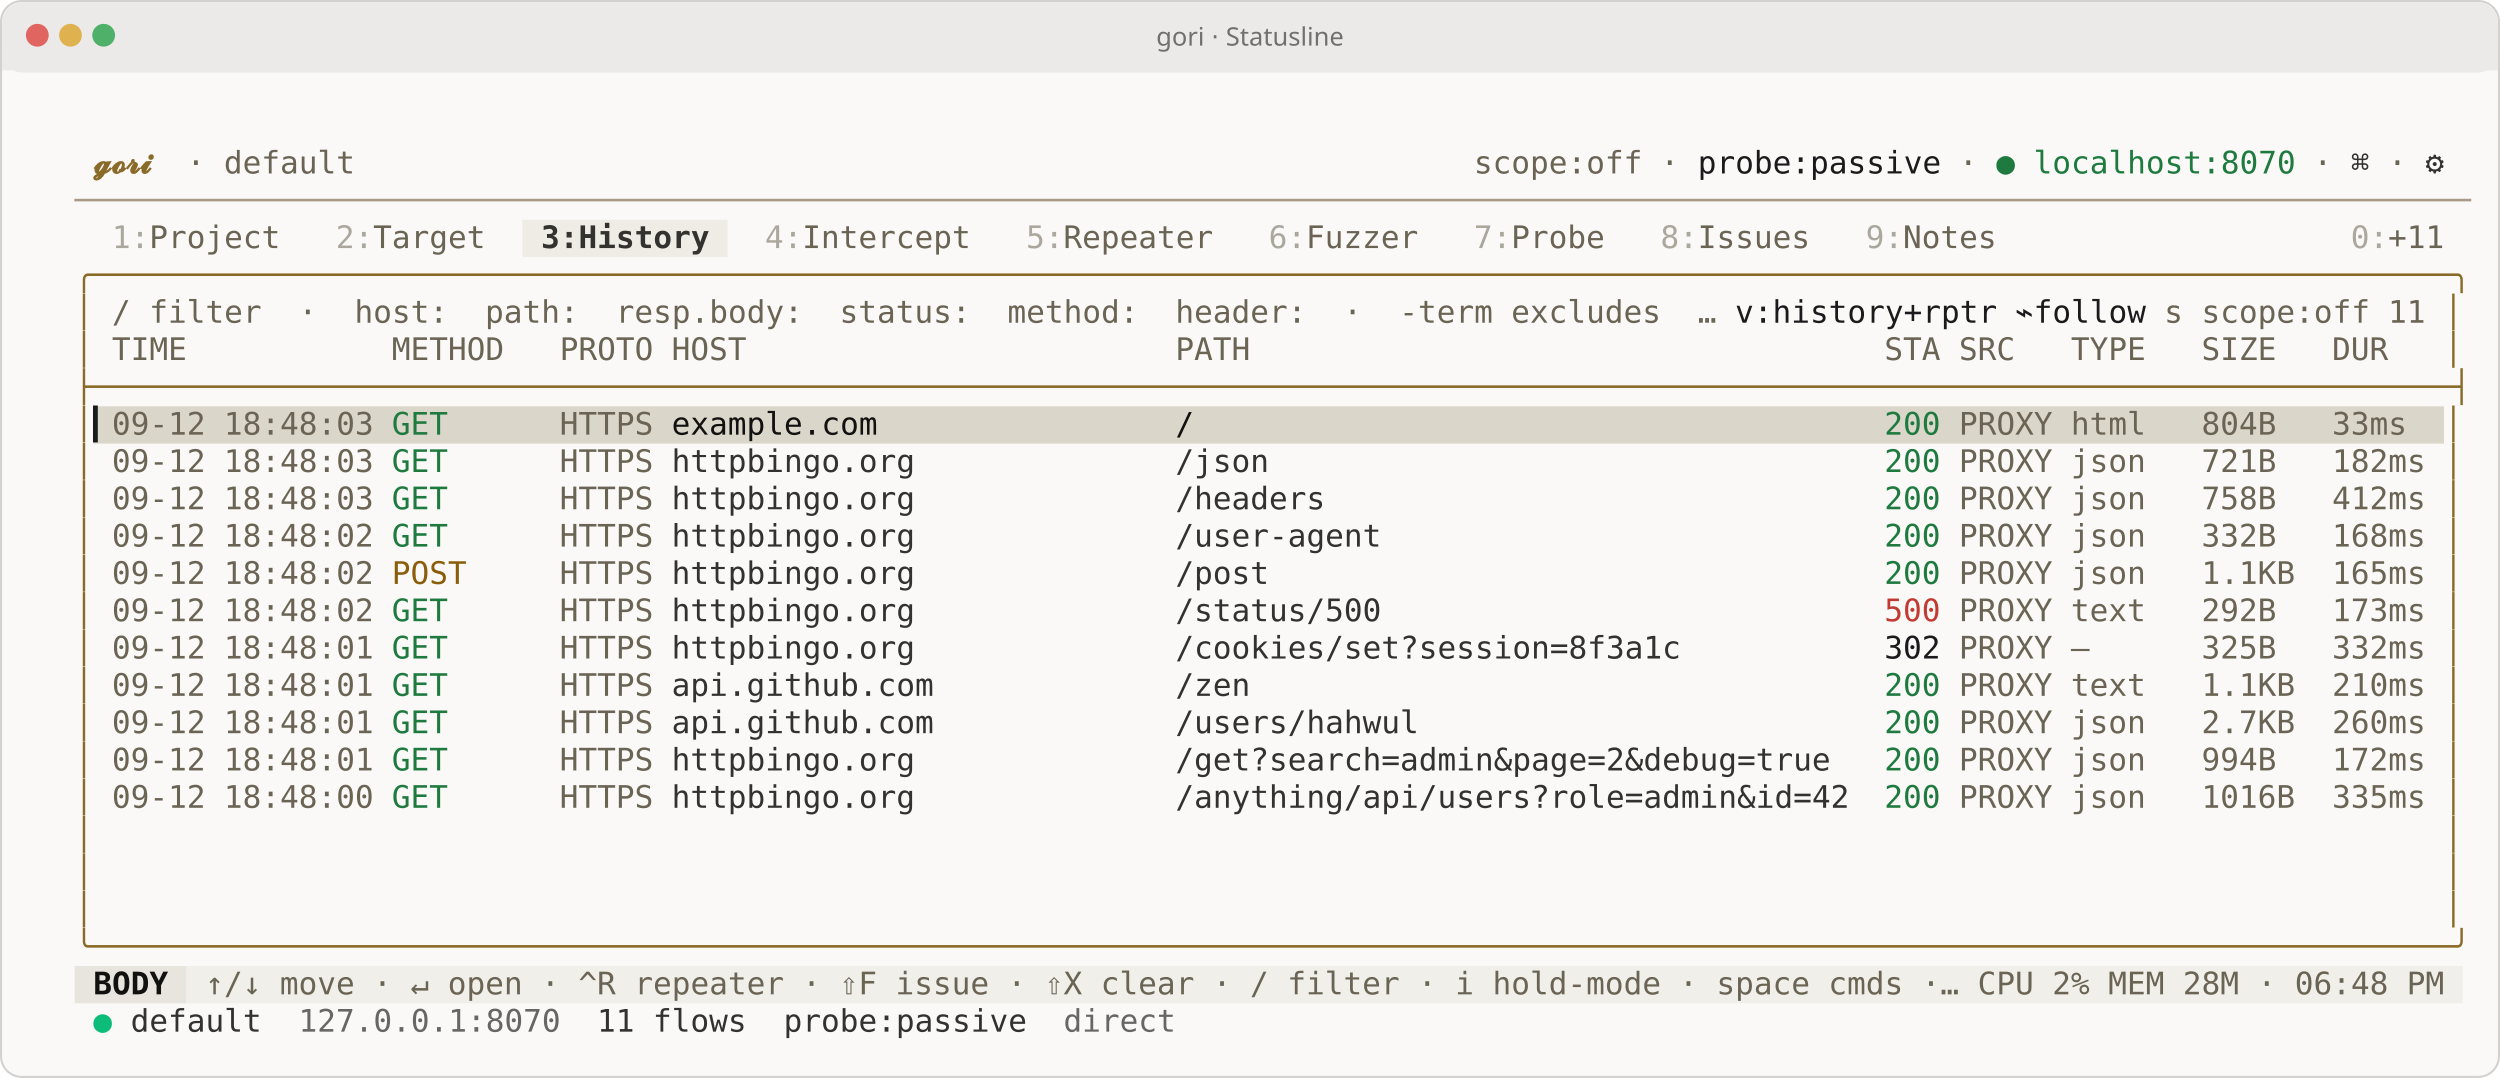
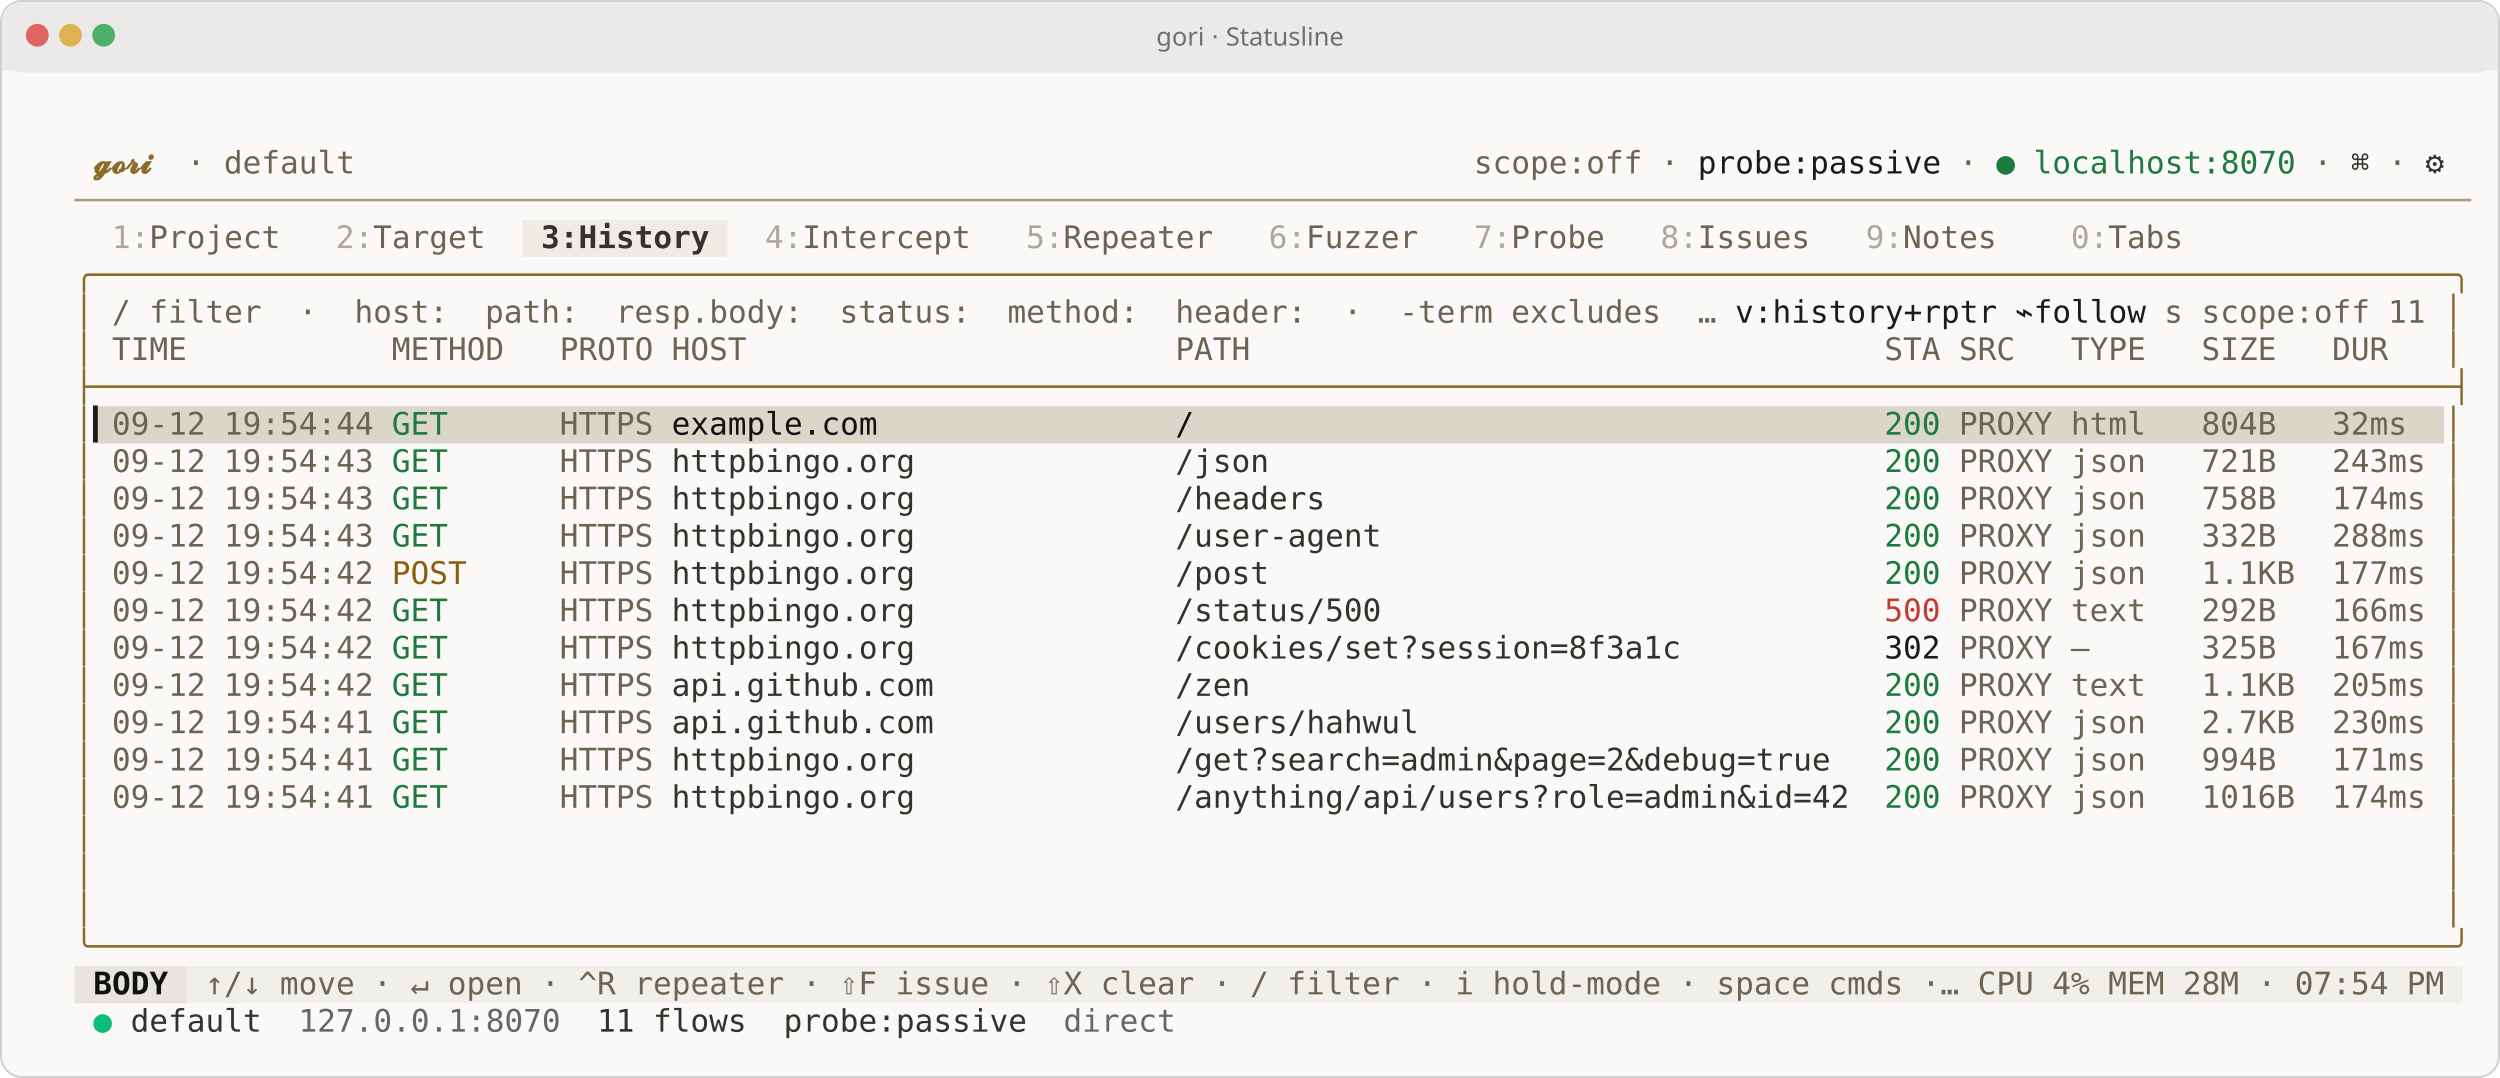
<svg xmlns="http://www.w3.org/2000/svg" width="1206" height="520" viewBox="0 0 1206.0 520.0" font-family="ui-monospace,'SF Mono','JetBrains Mono',Menlo,Consolas,monospace" font-size="15.0px" role="img" aria-label="gori · Statusline">
  <rect x="0.5" y="0.5" width="1205.0" height="519.0" rx="10" ry="10" fill="#faf9f7" stroke="#d2d1cf" stroke-width="1" />
  <rect x="1" y="1" width="1204.0" height="34.0" rx="10" ry="10" fill="#ebeae8" />
  <rect x="1" y="24.0" width="1204.0" height="10" fill="#ebeae8" />
  <circle cx="18.0" cy="17.0" r="5.5" fill="#e0645f" />
  <circle cx="34.0" cy="17.0" r="5.5" fill="#e0b24f" />
  <circle cx="50.0" cy="17.0" r="5.5" fill="#4fb06a" />
  <text x="603.0" y="22.0" text-anchor="middle" fill="#70706f" font-family="'Apple Symbols','Segoe UI Symbol','Cambria Math','STIX Two Math','Noto Sans Math','DejaVu Sans',ui-monospace,'SF Mono','JetBrains Mono',Menlo,Consolas,monospace" font-size="12.3px">gori · Statusline</text>
  <rect x="252.00" y="106.00" width="99.00" height="18.00" fill="#eeece5" />
  <rect x="45.00" y="196.00" width="1134.00" height="18.00" fill="#dbd6ca" />
  <rect x="36.00" y="466.00" width="54.00" height="18.00" fill="#e7e5de" />
  <rect x="90.00" y="466.00" width="1098.00" height="18.00" fill="#f0efea" />
  <text x="45.00" y="83.68" textLength="36.00" lengthAdjust="spacingAndGlyphs" fill="#8a6a28" font-weight="700" xml:space="preserve">𝓰𝓸𝓻𝓲</text>
  <text x="90.00" y="83.68" textLength="9.00" lengthAdjust="spacingAndGlyphs" fill="#6b6454" xml:space="preserve">·</text>
  <text x="108.00" y="83.68" textLength="63.00" lengthAdjust="spacingAndGlyphs" fill="#6b6454" xml:space="preserve">default</text>
  <text x="711.00" y="83.68" textLength="81.00" lengthAdjust="spacingAndGlyphs" fill="#6b6454" xml:space="preserve">scope:off</text>
  <text x="801.00" y="83.68" textLength="9.00" lengthAdjust="spacingAndGlyphs" fill="#6b6454" xml:space="preserve">·</text>
  <text x="819.00" y="83.68" textLength="117.00" lengthAdjust="spacingAndGlyphs" fill="#1b1b1d" xml:space="preserve">probe:passive</text>
  <text x="945.00" y="83.68" textLength="9.00" lengthAdjust="spacingAndGlyphs" fill="#6b6454" xml:space="preserve">·</text>
  <text x="963.00" y="83.68" textLength="9.00" lengthAdjust="spacingAndGlyphs" fill="#1f7a40" xml:space="preserve">●</text>
  <text x="981.00" y="83.68" textLength="126.00" lengthAdjust="spacingAndGlyphs" fill="#1f7a40" xml:space="preserve">localhost:8070</text>
  <text x="1116.00" y="83.68" textLength="9.00" lengthAdjust="spacingAndGlyphs" fill="#6b6454" xml:space="preserve">·</text>
  <text x="1134.00" y="83.68" textLength="9.00" lengthAdjust="spacingAndGlyphs" fill="#33322f" xml:space="preserve">⌘</text>
  <text x="1152.00" y="83.68" textLength="9.00" lengthAdjust="spacingAndGlyphs" fill="#6b6454" xml:space="preserve">·</text>
  <text x="1170.00" y="83.68" textLength="9.00" lengthAdjust="spacingAndGlyphs" fill="#33322f" xml:space="preserve">⚙</text>
  <text x="36.00" y="101.68" textLength="1152.00" lengthAdjust="spacingAndGlyphs" fill="#a89a86" xml:space="preserve">────────────────────────────────────────────────────────────────────────────────────────────────────────────────────────────────</text>
  <text x="54.00" y="119.68" textLength="18.00" lengthAdjust="spacingAndGlyphs" fill="#aba79d" xml:space="preserve">1:</text>
  <text x="72.00" y="119.68" textLength="63.00" lengthAdjust="spacingAndGlyphs" fill="#6b6454" xml:space="preserve">Project</text>
  <text x="162.00" y="119.68" textLength="18.00" lengthAdjust="spacingAndGlyphs" fill="#aba79d" xml:space="preserve">2:</text>
  <text x="180.00" y="119.68" textLength="54.00" lengthAdjust="spacingAndGlyphs" fill="#6b6454" xml:space="preserve">Target</text>
  <text x="261.00" y="119.68" textLength="81.00" lengthAdjust="spacingAndGlyphs" fill="#33322f" font-weight="700" xml:space="preserve">3:History</text>
  <text x="369.00" y="119.68" textLength="18.00" lengthAdjust="spacingAndGlyphs" fill="#aba79d" xml:space="preserve">4:</text>
  <text x="387.00" y="119.68" textLength="81.00" lengthAdjust="spacingAndGlyphs" fill="#6b6454" xml:space="preserve">Intercept</text>
  <text x="495.00" y="119.68" textLength="18.00" lengthAdjust="spacingAndGlyphs" fill="#aba79d" xml:space="preserve">5:</text>
  <text x="513.00" y="119.68" textLength="72.00" lengthAdjust="spacingAndGlyphs" fill="#6b6454" xml:space="preserve">Repeater</text>
  <text x="612.00" y="119.68" textLength="18.00" lengthAdjust="spacingAndGlyphs" fill="#aba79d" xml:space="preserve">6:</text>
  <text x="630.00" y="119.68" textLength="54.00" lengthAdjust="spacingAndGlyphs" fill="#6b6454" xml:space="preserve">Fuzzer</text>
  <text x="711.00" y="119.68" textLength="18.00" lengthAdjust="spacingAndGlyphs" fill="#aba79d" xml:space="preserve">7:</text>
  <text x="729.00" y="119.68" textLength="45.00" lengthAdjust="spacingAndGlyphs" fill="#6b6454" xml:space="preserve">Probe</text>
  <text x="801.00" y="119.68" textLength="18.00" lengthAdjust="spacingAndGlyphs" fill="#aba79d" xml:space="preserve">8:</text>
  <text x="819.00" y="119.68" textLength="54.00" lengthAdjust="spacingAndGlyphs" fill="#6b6454" xml:space="preserve">Issues</text>
  <text x="900.00" y="119.68" textLength="18.00" lengthAdjust="spacingAndGlyphs" fill="#aba79d" xml:space="preserve">9:</text>
  <text x="918.00" y="119.68" textLength="45.00" lengthAdjust="spacingAndGlyphs" fill="#6b6454" xml:space="preserve">Notes</text>
-   <text x="1134.00" y="119.68" textLength="18.00" lengthAdjust="spacingAndGlyphs" fill="#aba79d" xml:space="preserve">0:</text>
-   <text x="1152.00" y="119.68" textLength="27.00" lengthAdjust="spacingAndGlyphs" fill="#6b6454" xml:space="preserve">+11</text>
+   <text x="999.00" y="119.68" textLength="18.00" lengthAdjust="spacingAndGlyphs" fill="#aba79d" xml:space="preserve">0:</text>
+   <text x="1017.00" y="119.68" textLength="36.00" lengthAdjust="spacingAndGlyphs" fill="#6b6454" xml:space="preserve">Tabs</text>
  <text x="36.00" y="137.68" textLength="1152.00" lengthAdjust="spacingAndGlyphs" fill="#8a6a28" xml:space="preserve">╭──────────────────────────────────────────────────────────────────────────────────────────────────────────────────────────────╮</text>
  <text x="36.00" y="155.68" textLength="9.00" lengthAdjust="spacingAndGlyphs" fill="#8a6a28" xml:space="preserve">│</text>
  <text x="54.00" y="155.68" textLength="9.00" lengthAdjust="spacingAndGlyphs" fill="#6b6454" xml:space="preserve">/</text>
  <text x="72.00" y="155.68" textLength="54.00" lengthAdjust="spacingAndGlyphs" fill="#6b6454" xml:space="preserve">filter</text>
  <text x="144.00" y="155.68" textLength="9.00" lengthAdjust="spacingAndGlyphs" fill="#6b6454" xml:space="preserve">·</text>
  <text x="171.00" y="155.68" textLength="45.00" lengthAdjust="spacingAndGlyphs" fill="#6b6454" xml:space="preserve">host:</text>
  <text x="234.00" y="155.68" textLength="45.00" lengthAdjust="spacingAndGlyphs" fill="#6b6454" xml:space="preserve">path:</text>
  <text x="297.00" y="155.68" textLength="90.00" lengthAdjust="spacingAndGlyphs" fill="#6b6454" xml:space="preserve">resp.body:</text>
  <text x="405.00" y="155.68" textLength="63.00" lengthAdjust="spacingAndGlyphs" fill="#6b6454" xml:space="preserve">status:</text>
  <text x="486.00" y="155.68" textLength="63.00" lengthAdjust="spacingAndGlyphs" fill="#6b6454" xml:space="preserve">method:</text>
  <text x="567.00" y="155.68" textLength="63.00" lengthAdjust="spacingAndGlyphs" fill="#6b6454" xml:space="preserve">header:</text>
  <text x="648.00" y="155.68" textLength="9.00" lengthAdjust="spacingAndGlyphs" fill="#6b6454" xml:space="preserve">·</text>
  <text x="675.00" y="155.68" textLength="45.00" lengthAdjust="spacingAndGlyphs" fill="#6b6454" xml:space="preserve">-term</text>
  <text x="729.00" y="155.68" textLength="72.00" lengthAdjust="spacingAndGlyphs" fill="#6b6454" xml:space="preserve">excludes</text>
  <text x="819.00" y="155.68" textLength="9.00" lengthAdjust="spacingAndGlyphs" fill="#6b6454" xml:space="preserve">…</text>
  <text x="837.00" y="155.68" textLength="126.00" lengthAdjust="spacingAndGlyphs" fill="#1b1b1d" xml:space="preserve">v:history+rptr</text>
  <text x="972.00" y="155.68" textLength="63.00" lengthAdjust="spacingAndGlyphs" fill="#1b1b1d" xml:space="preserve">⌁follow</text>
  <text x="1044.00" y="155.68" textLength="9.00" lengthAdjust="spacingAndGlyphs" fill="#6b6454" xml:space="preserve">s</text>
  <text x="1062.00" y="155.68" textLength="81.00" lengthAdjust="spacingAndGlyphs" fill="#6b6454" xml:space="preserve">scope:off</text>
  <text x="1152.00" y="155.68" textLength="18.00" lengthAdjust="spacingAndGlyphs" fill="#6b6454" xml:space="preserve">11</text>
  <text x="1179.00" y="155.68" textLength="9.00" lengthAdjust="spacingAndGlyphs" fill="#8a6a28" xml:space="preserve">│</text>
  <text x="36.00" y="173.68" textLength="9.00" lengthAdjust="spacingAndGlyphs" fill="#8a6a28" xml:space="preserve">│</text>
  <text x="54.00" y="173.68" textLength="36.00" lengthAdjust="spacingAndGlyphs" fill="#6b6454" xml:space="preserve">TIME</text>
  <text x="189.00" y="173.68" textLength="54.00" lengthAdjust="spacingAndGlyphs" fill="#6b6454" xml:space="preserve">METHOD</text>
  <text x="270.00" y="173.68" textLength="45.00" lengthAdjust="spacingAndGlyphs" fill="#6b6454" xml:space="preserve">PROTO</text>
  <text x="324.00" y="173.68" textLength="36.00" lengthAdjust="spacingAndGlyphs" fill="#6b6454" xml:space="preserve">HOST</text>
  <text x="567.00" y="173.68" textLength="36.00" lengthAdjust="spacingAndGlyphs" fill="#6b6454" xml:space="preserve">PATH</text>
  <text x="909.00" y="173.68" textLength="27.00" lengthAdjust="spacingAndGlyphs" fill="#6b6454" xml:space="preserve">STA</text>
  <text x="945.00" y="173.68" textLength="27.00" lengthAdjust="spacingAndGlyphs" fill="#6b6454" xml:space="preserve">SRC</text>
  <text x="999.00" y="173.68" textLength="36.00" lengthAdjust="spacingAndGlyphs" fill="#6b6454" xml:space="preserve">TYPE</text>
  <text x="1062.00" y="173.68" textLength="36.00" lengthAdjust="spacingAndGlyphs" fill="#6b6454" xml:space="preserve">SIZE</text>
  <text x="1125.00" y="173.68" textLength="27.00" lengthAdjust="spacingAndGlyphs" fill="#6b6454" xml:space="preserve">DUR</text>
  <text x="1179.00" y="173.68" textLength="9.00" lengthAdjust="spacingAndGlyphs" fill="#8a6a28" xml:space="preserve">│</text>
  <text x="36.00" y="191.68" textLength="1152.00" lengthAdjust="spacingAndGlyphs" fill="#8a6a28" xml:space="preserve">├──────────────────────────────────────────────────────────────────────────────────────────────────────────────────────────────┤</text>
  <text x="36.00" y="209.68" textLength="9.00" lengthAdjust="spacingAndGlyphs" fill="#8a6a28" xml:space="preserve">│</text>
  <text x="45.00" y="209.68" textLength="9.00" lengthAdjust="spacingAndGlyphs" fill="#1b1b1d" xml:space="preserve">▎</text>
  <text x="54.00" y="209.68" textLength="45.00" lengthAdjust="spacingAndGlyphs" fill="#6b6454" xml:space="preserve">09-12</text>
-   <text x="108.00" y="209.68" textLength="72.00" lengthAdjust="spacingAndGlyphs" fill="#6b6454" xml:space="preserve">18:48:03</text>
+   <text x="108.00" y="209.68" textLength="72.00" lengthAdjust="spacingAndGlyphs" fill="#6b6454" xml:space="preserve">19:54:44</text>
  <text x="189.00" y="209.68" textLength="27.00" lengthAdjust="spacingAndGlyphs" fill="#1f7a40" xml:space="preserve">GET</text>
  <text x="270.00" y="209.68" textLength="45.00" lengthAdjust="spacingAndGlyphs" fill="#6b6454" xml:space="preserve">HTTPS</text>
  <text x="324.00" y="209.68" textLength="99.00" lengthAdjust="spacingAndGlyphs" fill="#111110" xml:space="preserve">example.com</text>
  <text x="567.00" y="209.68" textLength="9.00" lengthAdjust="spacingAndGlyphs" fill="#111110" xml:space="preserve">/</text>
  <text x="909.00" y="209.68" textLength="27.00" lengthAdjust="spacingAndGlyphs" fill="#1f7a40" xml:space="preserve">200</text>
  <text x="945.00" y="209.68" textLength="45.00" lengthAdjust="spacingAndGlyphs" fill="#6b6454" xml:space="preserve">PROXY</text>
  <text x="999.00" y="209.68" textLength="36.00" lengthAdjust="spacingAndGlyphs" fill="#6b6454" xml:space="preserve">html</text>
  <text x="1062.00" y="209.68" textLength="36.00" lengthAdjust="spacingAndGlyphs" fill="#6b6454" xml:space="preserve">804B</text>
-   <text x="1125.00" y="209.68" textLength="36.00" lengthAdjust="spacingAndGlyphs" fill="#6b6454" xml:space="preserve">33ms</text>
+   <text x="1125.00" y="209.68" textLength="36.00" lengthAdjust="spacingAndGlyphs" fill="#6b6454" xml:space="preserve">32ms</text>
  <text x="1179.00" y="209.68" textLength="9.00" lengthAdjust="spacingAndGlyphs" fill="#8a6a28" xml:space="preserve">│</text>
  <text x="36.00" y="227.68" textLength="9.00" lengthAdjust="spacingAndGlyphs" fill="#8a6a28" xml:space="preserve">│</text>
  <text x="54.00" y="227.68" textLength="45.00" lengthAdjust="spacingAndGlyphs" fill="#6b6454" xml:space="preserve">09-12</text>
-   <text x="108.00" y="227.68" textLength="72.00" lengthAdjust="spacingAndGlyphs" fill="#6b6454" xml:space="preserve">18:48:03</text>
+   <text x="108.00" y="227.68" textLength="72.00" lengthAdjust="spacingAndGlyphs" fill="#6b6454" xml:space="preserve">19:54:43</text>
  <text x="189.00" y="227.68" textLength="27.00" lengthAdjust="spacingAndGlyphs" fill="#1f7a40" xml:space="preserve">GET</text>
  <text x="270.00" y="227.68" textLength="45.00" lengthAdjust="spacingAndGlyphs" fill="#6b6454" xml:space="preserve">HTTPS</text>
  <text x="324.00" y="227.68" textLength="117.00" lengthAdjust="spacingAndGlyphs" fill="#33322f" xml:space="preserve">httpbingo.org</text>
  <text x="567.00" y="227.68" textLength="45.00" lengthAdjust="spacingAndGlyphs" fill="#33322f" xml:space="preserve">/json</text>
  <text x="909.00" y="227.68" textLength="27.00" lengthAdjust="spacingAndGlyphs" fill="#1f7a40" xml:space="preserve">200</text>
  <text x="945.00" y="227.68" textLength="45.00" lengthAdjust="spacingAndGlyphs" fill="#6b6454" xml:space="preserve">PROXY</text>
  <text x="999.00" y="227.68" textLength="36.00" lengthAdjust="spacingAndGlyphs" fill="#6b6454" xml:space="preserve">json</text>
  <text x="1062.00" y="227.68" textLength="36.00" lengthAdjust="spacingAndGlyphs" fill="#6b6454" xml:space="preserve">721B</text>
-   <text x="1125.00" y="227.68" textLength="45.00" lengthAdjust="spacingAndGlyphs" fill="#6b6454" xml:space="preserve">182ms</text>
+   <text x="1125.00" y="227.68" textLength="45.00" lengthAdjust="spacingAndGlyphs" fill="#6b6454" xml:space="preserve">243ms</text>
  <text x="1179.00" y="227.68" textLength="9.00" lengthAdjust="spacingAndGlyphs" fill="#8a6a28" xml:space="preserve">│</text>
  <text x="36.00" y="245.68" textLength="9.00" lengthAdjust="spacingAndGlyphs" fill="#8a6a28" xml:space="preserve">│</text>
  <text x="54.00" y="245.68" textLength="45.00" lengthAdjust="spacingAndGlyphs" fill="#6b6454" xml:space="preserve">09-12</text>
-   <text x="108.00" y="245.68" textLength="72.00" lengthAdjust="spacingAndGlyphs" fill="#6b6454" xml:space="preserve">18:48:03</text>
+   <text x="108.00" y="245.68" textLength="72.00" lengthAdjust="spacingAndGlyphs" fill="#6b6454" xml:space="preserve">19:54:43</text>
  <text x="189.00" y="245.68" textLength="27.00" lengthAdjust="spacingAndGlyphs" fill="#1f7a40" xml:space="preserve">GET</text>
  <text x="270.00" y="245.68" textLength="45.00" lengthAdjust="spacingAndGlyphs" fill="#6b6454" xml:space="preserve">HTTPS</text>
  <text x="324.00" y="245.68" textLength="117.00" lengthAdjust="spacingAndGlyphs" fill="#33322f" xml:space="preserve">httpbingo.org</text>
  <text x="567.00" y="245.68" textLength="72.00" lengthAdjust="spacingAndGlyphs" fill="#33322f" xml:space="preserve">/headers</text>
  <text x="909.00" y="245.68" textLength="27.00" lengthAdjust="spacingAndGlyphs" fill="#1f7a40" xml:space="preserve">200</text>
  <text x="945.00" y="245.68" textLength="45.00" lengthAdjust="spacingAndGlyphs" fill="#6b6454" xml:space="preserve">PROXY</text>
  <text x="999.00" y="245.68" textLength="36.00" lengthAdjust="spacingAndGlyphs" fill="#6b6454" xml:space="preserve">json</text>
  <text x="1062.00" y="245.68" textLength="36.00" lengthAdjust="spacingAndGlyphs" fill="#6b6454" xml:space="preserve">758B</text>
-   <text x="1125.00" y="245.68" textLength="45.00" lengthAdjust="spacingAndGlyphs" fill="#6b6454" xml:space="preserve">412ms</text>
+   <text x="1125.00" y="245.68" textLength="45.00" lengthAdjust="spacingAndGlyphs" fill="#6b6454" xml:space="preserve">174ms</text>
  <text x="1179.00" y="245.68" textLength="9.00" lengthAdjust="spacingAndGlyphs" fill="#8a6a28" xml:space="preserve">│</text>
  <text x="36.00" y="263.68" textLength="9.00" lengthAdjust="spacingAndGlyphs" fill="#8a6a28" xml:space="preserve">│</text>
  <text x="54.00" y="263.68" textLength="45.00" lengthAdjust="spacingAndGlyphs" fill="#6b6454" xml:space="preserve">09-12</text>
-   <text x="108.00" y="263.68" textLength="72.00" lengthAdjust="spacingAndGlyphs" fill="#6b6454" xml:space="preserve">18:48:02</text>
+   <text x="108.00" y="263.68" textLength="72.00" lengthAdjust="spacingAndGlyphs" fill="#6b6454" xml:space="preserve">19:54:43</text>
  <text x="189.00" y="263.68" textLength="27.00" lengthAdjust="spacingAndGlyphs" fill="#1f7a40" xml:space="preserve">GET</text>
  <text x="270.00" y="263.68" textLength="45.00" lengthAdjust="spacingAndGlyphs" fill="#6b6454" xml:space="preserve">HTTPS</text>
  <text x="324.00" y="263.68" textLength="117.00" lengthAdjust="spacingAndGlyphs" fill="#33322f" xml:space="preserve">httpbingo.org</text>
  <text x="567.00" y="263.68" textLength="99.00" lengthAdjust="spacingAndGlyphs" fill="#33322f" xml:space="preserve">/user-agent</text>
  <text x="909.00" y="263.68" textLength="27.00" lengthAdjust="spacingAndGlyphs" fill="#1f7a40" xml:space="preserve">200</text>
  <text x="945.00" y="263.68" textLength="45.00" lengthAdjust="spacingAndGlyphs" fill="#6b6454" xml:space="preserve">PROXY</text>
  <text x="999.00" y="263.68" textLength="36.00" lengthAdjust="spacingAndGlyphs" fill="#6b6454" xml:space="preserve">json</text>
  <text x="1062.00" y="263.68" textLength="36.00" lengthAdjust="spacingAndGlyphs" fill="#6b6454" xml:space="preserve">332B</text>
-   <text x="1125.00" y="263.68" textLength="45.00" lengthAdjust="spacingAndGlyphs" fill="#6b6454" xml:space="preserve">168ms</text>
+   <text x="1125.00" y="263.68" textLength="45.00" lengthAdjust="spacingAndGlyphs" fill="#6b6454" xml:space="preserve">288ms</text>
  <text x="1179.00" y="263.68" textLength="9.00" lengthAdjust="spacingAndGlyphs" fill="#8a6a28" xml:space="preserve">│</text>
  <text x="36.00" y="281.68" textLength="9.00" lengthAdjust="spacingAndGlyphs" fill="#8a6a28" xml:space="preserve">│</text>
  <text x="54.00" y="281.68" textLength="45.00" lengthAdjust="spacingAndGlyphs" fill="#6b6454" xml:space="preserve">09-12</text>
-   <text x="108.00" y="281.68" textLength="72.00" lengthAdjust="spacingAndGlyphs" fill="#6b6454" xml:space="preserve">18:48:02</text>
+   <text x="108.00" y="281.68" textLength="72.00" lengthAdjust="spacingAndGlyphs" fill="#6b6454" xml:space="preserve">19:54:42</text>
  <text x="189.00" y="281.68" textLength="36.00" lengthAdjust="spacingAndGlyphs" fill="#8a5d0a" xml:space="preserve">POST</text>
  <text x="270.00" y="281.68" textLength="45.00" lengthAdjust="spacingAndGlyphs" fill="#6b6454" xml:space="preserve">HTTPS</text>
  <text x="324.00" y="281.68" textLength="117.00" lengthAdjust="spacingAndGlyphs" fill="#33322f" xml:space="preserve">httpbingo.org</text>
  <text x="567.00" y="281.68" textLength="45.00" lengthAdjust="spacingAndGlyphs" fill="#33322f" xml:space="preserve">/post</text>
  <text x="909.00" y="281.68" textLength="27.00" lengthAdjust="spacingAndGlyphs" fill="#1f7a40" xml:space="preserve">200</text>
  <text x="945.00" y="281.68" textLength="45.00" lengthAdjust="spacingAndGlyphs" fill="#6b6454" xml:space="preserve">PROXY</text>
  <text x="999.00" y="281.68" textLength="36.00" lengthAdjust="spacingAndGlyphs" fill="#6b6454" xml:space="preserve">json</text>
  <text x="1062.00" y="281.68" textLength="45.00" lengthAdjust="spacingAndGlyphs" fill="#6b6454" xml:space="preserve">1.1KB</text>
-   <text x="1125.00" y="281.68" textLength="45.00" lengthAdjust="spacingAndGlyphs" fill="#6b6454" xml:space="preserve">165ms</text>
+   <text x="1125.00" y="281.68" textLength="45.00" lengthAdjust="spacingAndGlyphs" fill="#6b6454" xml:space="preserve">177ms</text>
  <text x="1179.00" y="281.68" textLength="9.00" lengthAdjust="spacingAndGlyphs" fill="#8a6a28" xml:space="preserve">│</text>
  <text x="36.00" y="299.68" textLength="9.00" lengthAdjust="spacingAndGlyphs" fill="#8a6a28" xml:space="preserve">│</text>
  <text x="54.00" y="299.68" textLength="45.00" lengthAdjust="spacingAndGlyphs" fill="#6b6454" xml:space="preserve">09-12</text>
-   <text x="108.00" y="299.68" textLength="72.00" lengthAdjust="spacingAndGlyphs" fill="#6b6454" xml:space="preserve">18:48:02</text>
+   <text x="108.00" y="299.68" textLength="72.00" lengthAdjust="spacingAndGlyphs" fill="#6b6454" xml:space="preserve">19:54:42</text>
  <text x="189.00" y="299.68" textLength="27.00" lengthAdjust="spacingAndGlyphs" fill="#1f7a40" xml:space="preserve">GET</text>
  <text x="270.00" y="299.68" textLength="45.00" lengthAdjust="spacingAndGlyphs" fill="#6b6454" xml:space="preserve">HTTPS</text>
  <text x="324.00" y="299.68" textLength="117.00" lengthAdjust="spacingAndGlyphs" fill="#33322f" xml:space="preserve">httpbingo.org</text>
  <text x="567.00" y="299.68" textLength="99.00" lengthAdjust="spacingAndGlyphs" fill="#33322f" xml:space="preserve">/status/500</text>
  <text x="909.00" y="299.68" textLength="27.00" lengthAdjust="spacingAndGlyphs" fill="#c23b32" xml:space="preserve">500</text>
  <text x="945.00" y="299.68" textLength="45.00" lengthAdjust="spacingAndGlyphs" fill="#6b6454" xml:space="preserve">PROXY</text>
  <text x="999.00" y="299.68" textLength="36.00" lengthAdjust="spacingAndGlyphs" fill="#6b6454" xml:space="preserve">text</text>
  <text x="1062.00" y="299.68" textLength="36.00" lengthAdjust="spacingAndGlyphs" fill="#6b6454" xml:space="preserve">292B</text>
-   <text x="1125.00" y="299.68" textLength="45.00" lengthAdjust="spacingAndGlyphs" fill="#6b6454" xml:space="preserve">173ms</text>
+   <text x="1125.00" y="299.68" textLength="45.00" lengthAdjust="spacingAndGlyphs" fill="#6b6454" xml:space="preserve">166ms</text>
  <text x="1179.00" y="299.68" textLength="9.00" lengthAdjust="spacingAndGlyphs" fill="#8a6a28" xml:space="preserve">│</text>
  <text x="36.00" y="317.68" textLength="9.00" lengthAdjust="spacingAndGlyphs" fill="#8a6a28" xml:space="preserve">│</text>
  <text x="54.00" y="317.68" textLength="45.00" lengthAdjust="spacingAndGlyphs" fill="#6b6454" xml:space="preserve">09-12</text>
-   <text x="108.00" y="317.68" textLength="72.00" lengthAdjust="spacingAndGlyphs" fill="#6b6454" xml:space="preserve">18:48:01</text>
+   <text x="108.00" y="317.68" textLength="72.00" lengthAdjust="spacingAndGlyphs" fill="#6b6454" xml:space="preserve">19:54:42</text>
  <text x="189.00" y="317.68" textLength="27.00" lengthAdjust="spacingAndGlyphs" fill="#1f7a40" xml:space="preserve">GET</text>
  <text x="270.00" y="317.68" textLength="45.00" lengthAdjust="spacingAndGlyphs" fill="#6b6454" xml:space="preserve">HTTPS</text>
  <text x="324.00" y="317.68" textLength="117.00" lengthAdjust="spacingAndGlyphs" fill="#33322f" xml:space="preserve">httpbingo.org</text>
  <text x="567.00" y="317.68" textLength="243.00" lengthAdjust="spacingAndGlyphs" fill="#33322f" xml:space="preserve">/cookies/set?session=8f3a1c</text>
  <text x="909.00" y="317.68" textLength="27.00" lengthAdjust="spacingAndGlyphs" fill="#1b1b1d" xml:space="preserve">302</text>
  <text x="945.00" y="317.68" textLength="45.00" lengthAdjust="spacingAndGlyphs" fill="#6b6454" xml:space="preserve">PROXY</text>
  <text x="999.00" y="317.68" textLength="9.00" lengthAdjust="spacingAndGlyphs" fill="#6b6454" xml:space="preserve">—</text>
  <text x="1062.00" y="317.68" textLength="36.00" lengthAdjust="spacingAndGlyphs" fill="#6b6454" xml:space="preserve">325B</text>
-   <text x="1125.00" y="317.68" textLength="45.00" lengthAdjust="spacingAndGlyphs" fill="#6b6454" xml:space="preserve">332ms</text>
+   <text x="1125.00" y="317.68" textLength="45.00" lengthAdjust="spacingAndGlyphs" fill="#6b6454" xml:space="preserve">167ms</text>
  <text x="1179.00" y="317.68" textLength="9.00" lengthAdjust="spacingAndGlyphs" fill="#8a6a28" xml:space="preserve">│</text>
  <text x="36.00" y="335.68" textLength="9.00" lengthAdjust="spacingAndGlyphs" fill="#8a6a28" xml:space="preserve">│</text>
  <text x="54.00" y="335.68" textLength="45.00" lengthAdjust="spacingAndGlyphs" fill="#6b6454" xml:space="preserve">09-12</text>
-   <text x="108.00" y="335.68" textLength="72.00" lengthAdjust="spacingAndGlyphs" fill="#6b6454" xml:space="preserve">18:48:01</text>
+   <text x="108.00" y="335.68" textLength="72.00" lengthAdjust="spacingAndGlyphs" fill="#6b6454" xml:space="preserve">19:54:42</text>
  <text x="189.00" y="335.68" textLength="27.00" lengthAdjust="spacingAndGlyphs" fill="#1f7a40" xml:space="preserve">GET</text>
  <text x="270.00" y="335.68" textLength="45.00" lengthAdjust="spacingAndGlyphs" fill="#6b6454" xml:space="preserve">HTTPS</text>
  <text x="324.00" y="335.68" textLength="126.00" lengthAdjust="spacingAndGlyphs" fill="#33322f" xml:space="preserve">api.github.com</text>
  <text x="567.00" y="335.68" textLength="36.00" lengthAdjust="spacingAndGlyphs" fill="#33322f" xml:space="preserve">/zen</text>
  <text x="909.00" y="335.68" textLength="27.00" lengthAdjust="spacingAndGlyphs" fill="#1f7a40" xml:space="preserve">200</text>
  <text x="945.00" y="335.68" textLength="45.00" lengthAdjust="spacingAndGlyphs" fill="#6b6454" xml:space="preserve">PROXY</text>
  <text x="999.00" y="335.68" textLength="36.00" lengthAdjust="spacingAndGlyphs" fill="#6b6454" xml:space="preserve">text</text>
  <text x="1062.00" y="335.68" textLength="45.00" lengthAdjust="spacingAndGlyphs" fill="#6b6454" xml:space="preserve">1.1KB</text>
-   <text x="1125.00" y="335.68" textLength="45.00" lengthAdjust="spacingAndGlyphs" fill="#6b6454" xml:space="preserve">210ms</text>
+   <text x="1125.00" y="335.68" textLength="45.00" lengthAdjust="spacingAndGlyphs" fill="#6b6454" xml:space="preserve">205ms</text>
  <text x="1179.00" y="335.68" textLength="9.00" lengthAdjust="spacingAndGlyphs" fill="#8a6a28" xml:space="preserve">│</text>
  <text x="36.00" y="353.68" textLength="9.00" lengthAdjust="spacingAndGlyphs" fill="#8a6a28" xml:space="preserve">│</text>
  <text x="54.00" y="353.68" textLength="45.00" lengthAdjust="spacingAndGlyphs" fill="#6b6454" xml:space="preserve">09-12</text>
-   <text x="108.00" y="353.68" textLength="72.00" lengthAdjust="spacingAndGlyphs" fill="#6b6454" xml:space="preserve">18:48:01</text>
+   <text x="108.00" y="353.68" textLength="72.00" lengthAdjust="spacingAndGlyphs" fill="#6b6454" xml:space="preserve">19:54:41</text>
  <text x="189.00" y="353.68" textLength="27.00" lengthAdjust="spacingAndGlyphs" fill="#1f7a40" xml:space="preserve">GET</text>
  <text x="270.00" y="353.68" textLength="45.00" lengthAdjust="spacingAndGlyphs" fill="#6b6454" xml:space="preserve">HTTPS</text>
  <text x="324.00" y="353.68" textLength="126.00" lengthAdjust="spacingAndGlyphs" fill="#33322f" xml:space="preserve">api.github.com</text>
  <text x="567.00" y="353.68" textLength="117.00" lengthAdjust="spacingAndGlyphs" fill="#33322f" xml:space="preserve">/users/hahwul</text>
  <text x="909.00" y="353.68" textLength="27.00" lengthAdjust="spacingAndGlyphs" fill="#1f7a40" xml:space="preserve">200</text>
  <text x="945.00" y="353.68" textLength="45.00" lengthAdjust="spacingAndGlyphs" fill="#6b6454" xml:space="preserve">PROXY</text>
  <text x="999.00" y="353.68" textLength="36.00" lengthAdjust="spacingAndGlyphs" fill="#6b6454" xml:space="preserve">json</text>
  <text x="1062.00" y="353.68" textLength="45.00" lengthAdjust="spacingAndGlyphs" fill="#6b6454" xml:space="preserve">2.7KB</text>
-   <text x="1125.00" y="353.68" textLength="45.00" lengthAdjust="spacingAndGlyphs" fill="#6b6454" xml:space="preserve">260ms</text>
+   <text x="1125.00" y="353.68" textLength="45.00" lengthAdjust="spacingAndGlyphs" fill="#6b6454" xml:space="preserve">230ms</text>
  <text x="1179.00" y="353.68" textLength="9.00" lengthAdjust="spacingAndGlyphs" fill="#8a6a28" xml:space="preserve">│</text>
  <text x="36.00" y="371.68" textLength="9.00" lengthAdjust="spacingAndGlyphs" fill="#8a6a28" xml:space="preserve">│</text>
  <text x="54.00" y="371.68" textLength="45.00" lengthAdjust="spacingAndGlyphs" fill="#6b6454" xml:space="preserve">09-12</text>
-   <text x="108.00" y="371.68" textLength="72.00" lengthAdjust="spacingAndGlyphs" fill="#6b6454" xml:space="preserve">18:48:01</text>
+   <text x="108.00" y="371.68" textLength="72.00" lengthAdjust="spacingAndGlyphs" fill="#6b6454" xml:space="preserve">19:54:41</text>
  <text x="189.00" y="371.68" textLength="27.00" lengthAdjust="spacingAndGlyphs" fill="#1f7a40" xml:space="preserve">GET</text>
  <text x="270.00" y="371.68" textLength="45.00" lengthAdjust="spacingAndGlyphs" fill="#6b6454" xml:space="preserve">HTTPS</text>
  <text x="324.00" y="371.68" textLength="117.00" lengthAdjust="spacingAndGlyphs" fill="#33322f" xml:space="preserve">httpbingo.org</text>
  <text x="567.00" y="371.68" textLength="315.00" lengthAdjust="spacingAndGlyphs" fill="#33322f" xml:space="preserve">/get?search=admin&amp;page=2&amp;debug=true</text>
  <text x="909.00" y="371.68" textLength="27.00" lengthAdjust="spacingAndGlyphs" fill="#1f7a40" xml:space="preserve">200</text>
  <text x="945.00" y="371.68" textLength="45.00" lengthAdjust="spacingAndGlyphs" fill="#6b6454" xml:space="preserve">PROXY</text>
  <text x="999.00" y="371.68" textLength="36.00" lengthAdjust="spacingAndGlyphs" fill="#6b6454" xml:space="preserve">json</text>
  <text x="1062.00" y="371.68" textLength="36.00" lengthAdjust="spacingAndGlyphs" fill="#6b6454" xml:space="preserve">994B</text>
-   <text x="1125.00" y="371.68" textLength="45.00" lengthAdjust="spacingAndGlyphs" fill="#6b6454" xml:space="preserve">172ms</text>
+   <text x="1125.00" y="371.68" textLength="45.00" lengthAdjust="spacingAndGlyphs" fill="#6b6454" xml:space="preserve">171ms</text>
  <text x="1179.00" y="371.68" textLength="9.00" lengthAdjust="spacingAndGlyphs" fill="#8a6a28" xml:space="preserve">│</text>
  <text x="36.00" y="389.68" textLength="9.00" lengthAdjust="spacingAndGlyphs" fill="#8a6a28" xml:space="preserve">│</text>
  <text x="54.00" y="389.68" textLength="45.00" lengthAdjust="spacingAndGlyphs" fill="#6b6454" xml:space="preserve">09-12</text>
-   <text x="108.00" y="389.68" textLength="72.00" lengthAdjust="spacingAndGlyphs" fill="#6b6454" xml:space="preserve">18:48:00</text>
+   <text x="108.00" y="389.68" textLength="72.00" lengthAdjust="spacingAndGlyphs" fill="#6b6454" xml:space="preserve">19:54:41</text>
  <text x="189.00" y="389.68" textLength="27.00" lengthAdjust="spacingAndGlyphs" fill="#1f7a40" xml:space="preserve">GET</text>
  <text x="270.00" y="389.68" textLength="45.00" lengthAdjust="spacingAndGlyphs" fill="#6b6454" xml:space="preserve">HTTPS</text>
  <text x="324.00" y="389.68" textLength="117.00" lengthAdjust="spacingAndGlyphs" fill="#33322f" xml:space="preserve">httpbingo.org</text>
  <text x="567.00" y="389.68" textLength="324.00" lengthAdjust="spacingAndGlyphs" fill="#33322f" xml:space="preserve">/anything/api/users?role=admin&amp;id=42</text>
  <text x="909.00" y="389.68" textLength="27.00" lengthAdjust="spacingAndGlyphs" fill="#1f7a40" xml:space="preserve">200</text>
  <text x="945.00" y="389.68" textLength="45.00" lengthAdjust="spacingAndGlyphs" fill="#6b6454" xml:space="preserve">PROXY</text>
  <text x="999.00" y="389.68" textLength="36.00" lengthAdjust="spacingAndGlyphs" fill="#6b6454" xml:space="preserve">json</text>
  <text x="1062.00" y="389.68" textLength="45.00" lengthAdjust="spacingAndGlyphs" fill="#6b6454" xml:space="preserve">1016B</text>
-   <text x="1125.00" y="389.68" textLength="45.00" lengthAdjust="spacingAndGlyphs" fill="#6b6454" xml:space="preserve">335ms</text>
+   <text x="1125.00" y="389.68" textLength="45.00" lengthAdjust="spacingAndGlyphs" fill="#6b6454" xml:space="preserve">174ms</text>
  <text x="1179.00" y="389.68" textLength="9.00" lengthAdjust="spacingAndGlyphs" fill="#8a6a28" xml:space="preserve">│</text>
  <text x="36.00" y="407.68" textLength="9.00" lengthAdjust="spacingAndGlyphs" fill="#8a6a28" xml:space="preserve">│</text>
  <text x="1179.00" y="407.68" textLength="9.00" lengthAdjust="spacingAndGlyphs" fill="#8a6a28" xml:space="preserve">│</text>
  <text x="36.00" y="425.68" textLength="9.00" lengthAdjust="spacingAndGlyphs" fill="#8a6a28" xml:space="preserve">│</text>
  <text x="1179.00" y="425.68" textLength="9.00" lengthAdjust="spacingAndGlyphs" fill="#8a6a28" xml:space="preserve">│</text>
  <text x="36.00" y="443.68" textLength="9.00" lengthAdjust="spacingAndGlyphs" fill="#8a6a28" xml:space="preserve">│</text>
  <text x="1179.00" y="443.68" textLength="9.00" lengthAdjust="spacingAndGlyphs" fill="#8a6a28" xml:space="preserve">│</text>
  <text x="36.00" y="461.68" textLength="1152.00" lengthAdjust="spacingAndGlyphs" fill="#8a6a28" xml:space="preserve">╰──────────────────────────────────────────────────────────────────────────────────────────────────────────────────────────────╯</text>
  <text x="45.00" y="479.68" textLength="36.00" lengthAdjust="spacingAndGlyphs" fill="#111110" font-weight="700" xml:space="preserve">BODY</text>
  <text x="99.00" y="479.68" textLength="27.00" lengthAdjust="spacingAndGlyphs" fill="#6b6454" xml:space="preserve">↑/↓</text>
  <text x="135.00" y="479.68" textLength="36.00" lengthAdjust="spacingAndGlyphs" fill="#6b6454" xml:space="preserve">move</text>
  <text x="180.00" y="479.68" textLength="9.00" lengthAdjust="spacingAndGlyphs" fill="#6b6454" xml:space="preserve">·</text>
  <text x="198.00" y="479.68" textLength="9.00" lengthAdjust="spacingAndGlyphs" fill="#6b6454" xml:space="preserve">↵</text>
  <text x="216.00" y="479.68" textLength="36.00" lengthAdjust="spacingAndGlyphs" fill="#6b6454" xml:space="preserve">open</text>
  <text x="261.00" y="479.68" textLength="9.00" lengthAdjust="spacingAndGlyphs" fill="#6b6454" xml:space="preserve">·</text>
  <text x="279.00" y="479.68" textLength="18.00" lengthAdjust="spacingAndGlyphs" fill="#6b6454" xml:space="preserve">^R</text>
  <text x="306.00" y="479.68" textLength="72.00" lengthAdjust="spacingAndGlyphs" fill="#6b6454" xml:space="preserve">repeater</text>
  <text x="387.00" y="479.68" textLength="9.00" lengthAdjust="spacingAndGlyphs" fill="#6b6454" xml:space="preserve">·</text>
  <text x="405.00" y="479.68" textLength="18.00" lengthAdjust="spacingAndGlyphs" fill="#6b6454" xml:space="preserve">⇧F</text>
  <text x="432.00" y="479.68" textLength="45.00" lengthAdjust="spacingAndGlyphs" fill="#6b6454" xml:space="preserve">issue</text>
  <text x="486.00" y="479.68" textLength="9.00" lengthAdjust="spacingAndGlyphs" fill="#6b6454" xml:space="preserve">·</text>
  <text x="504.00" y="479.68" textLength="18.00" lengthAdjust="spacingAndGlyphs" fill="#6b6454" xml:space="preserve">⇧X</text>
  <text x="531.00" y="479.68" textLength="45.00" lengthAdjust="spacingAndGlyphs" fill="#6b6454" xml:space="preserve">clear</text>
  <text x="585.00" y="479.68" textLength="9.00" lengthAdjust="spacingAndGlyphs" fill="#6b6454" xml:space="preserve">·</text>
  <text x="603.00" y="479.68" textLength="9.00" lengthAdjust="spacingAndGlyphs" fill="#6b6454" xml:space="preserve">/</text>
  <text x="621.00" y="479.68" textLength="54.00" lengthAdjust="spacingAndGlyphs" fill="#6b6454" xml:space="preserve">filter</text>
  <text x="684.00" y="479.68" textLength="9.00" lengthAdjust="spacingAndGlyphs" fill="#6b6454" xml:space="preserve">·</text>
  <text x="702.00" y="479.68" textLength="9.00" lengthAdjust="spacingAndGlyphs" fill="#6b6454" xml:space="preserve">i</text>
  <text x="720.00" y="479.68" textLength="81.00" lengthAdjust="spacingAndGlyphs" fill="#6b6454" xml:space="preserve">hold-mode</text>
  <text x="810.00" y="479.68" textLength="9.00" lengthAdjust="spacingAndGlyphs" fill="#6b6454" xml:space="preserve">·</text>
  <text x="828.00" y="479.68" textLength="45.00" lengthAdjust="spacingAndGlyphs" fill="#6b6454" xml:space="preserve">space</text>
  <text x="882.00" y="479.68" textLength="36.00" lengthAdjust="spacingAndGlyphs" fill="#6b6454" xml:space="preserve">cmds</text>
  <text x="927.00" y="479.68" textLength="18.00" lengthAdjust="spacingAndGlyphs" fill="#6b6454" xml:space="preserve">·…</text>
  <text x="954.00" y="479.68" textLength="27.00" lengthAdjust="spacingAndGlyphs" fill="#6b6454" xml:space="preserve">CPU</text>
-   <text x="990.00" y="479.68" textLength="18.00" lengthAdjust="spacingAndGlyphs" fill="#6b6454" xml:space="preserve">2%</text>
+   <text x="990.00" y="479.68" textLength="18.00" lengthAdjust="spacingAndGlyphs" fill="#6b6454" xml:space="preserve">4%</text>
  <text x="1017.00" y="479.68" textLength="27.00" lengthAdjust="spacingAndGlyphs" fill="#6b6454" xml:space="preserve">MEM</text>
  <text x="1053.00" y="479.68" textLength="27.00" lengthAdjust="spacingAndGlyphs" fill="#6b6454" xml:space="preserve">28M</text>
  <text x="1089.00" y="479.68" textLength="9.00" lengthAdjust="spacingAndGlyphs" fill="#6b6454" xml:space="preserve">·</text>
-   <text x="1107.00" y="479.68" textLength="45.00" lengthAdjust="spacingAndGlyphs" fill="#6b6454" xml:space="preserve">06:48</text>
+   <text x="1107.00" y="479.68" textLength="45.00" lengthAdjust="spacingAndGlyphs" fill="#6b6454" xml:space="preserve">07:54</text>
  <text x="1161.00" y="479.68" textLength="18.00" lengthAdjust="spacingAndGlyphs" fill="#6b6454" xml:space="preserve">PM</text>
  <text x="45.00" y="497.68" textLength="9.00" lengthAdjust="spacingAndGlyphs" fill="#0dbc79" xml:space="preserve">●</text>
  <text x="63.00" y="497.68" textLength="63.00" lengthAdjust="spacingAndGlyphs" fill="#33322f" xml:space="preserve">default</text>
  <text x="144.00" y="497.68" textLength="126.00" lengthAdjust="spacingAndGlyphs" fill="#666666" xml:space="preserve">127.0.0.1:8070</text>
  <text x="288.00" y="497.68" textLength="18.00" lengthAdjust="spacingAndGlyphs" fill="#33322f" xml:space="preserve">11</text>
  <text x="315.00" y="497.68" textLength="45.00" lengthAdjust="spacingAndGlyphs" fill="#33322f" xml:space="preserve">flows</text>
  <text x="378.00" y="497.68" textLength="117.00" lengthAdjust="spacingAndGlyphs" fill="#33322f" xml:space="preserve">probe:passive</text>
  <text x="513.00" y="497.68" textLength="54.00" lengthAdjust="spacingAndGlyphs" fill="#666666" xml:space="preserve">direct</text>
</svg>
